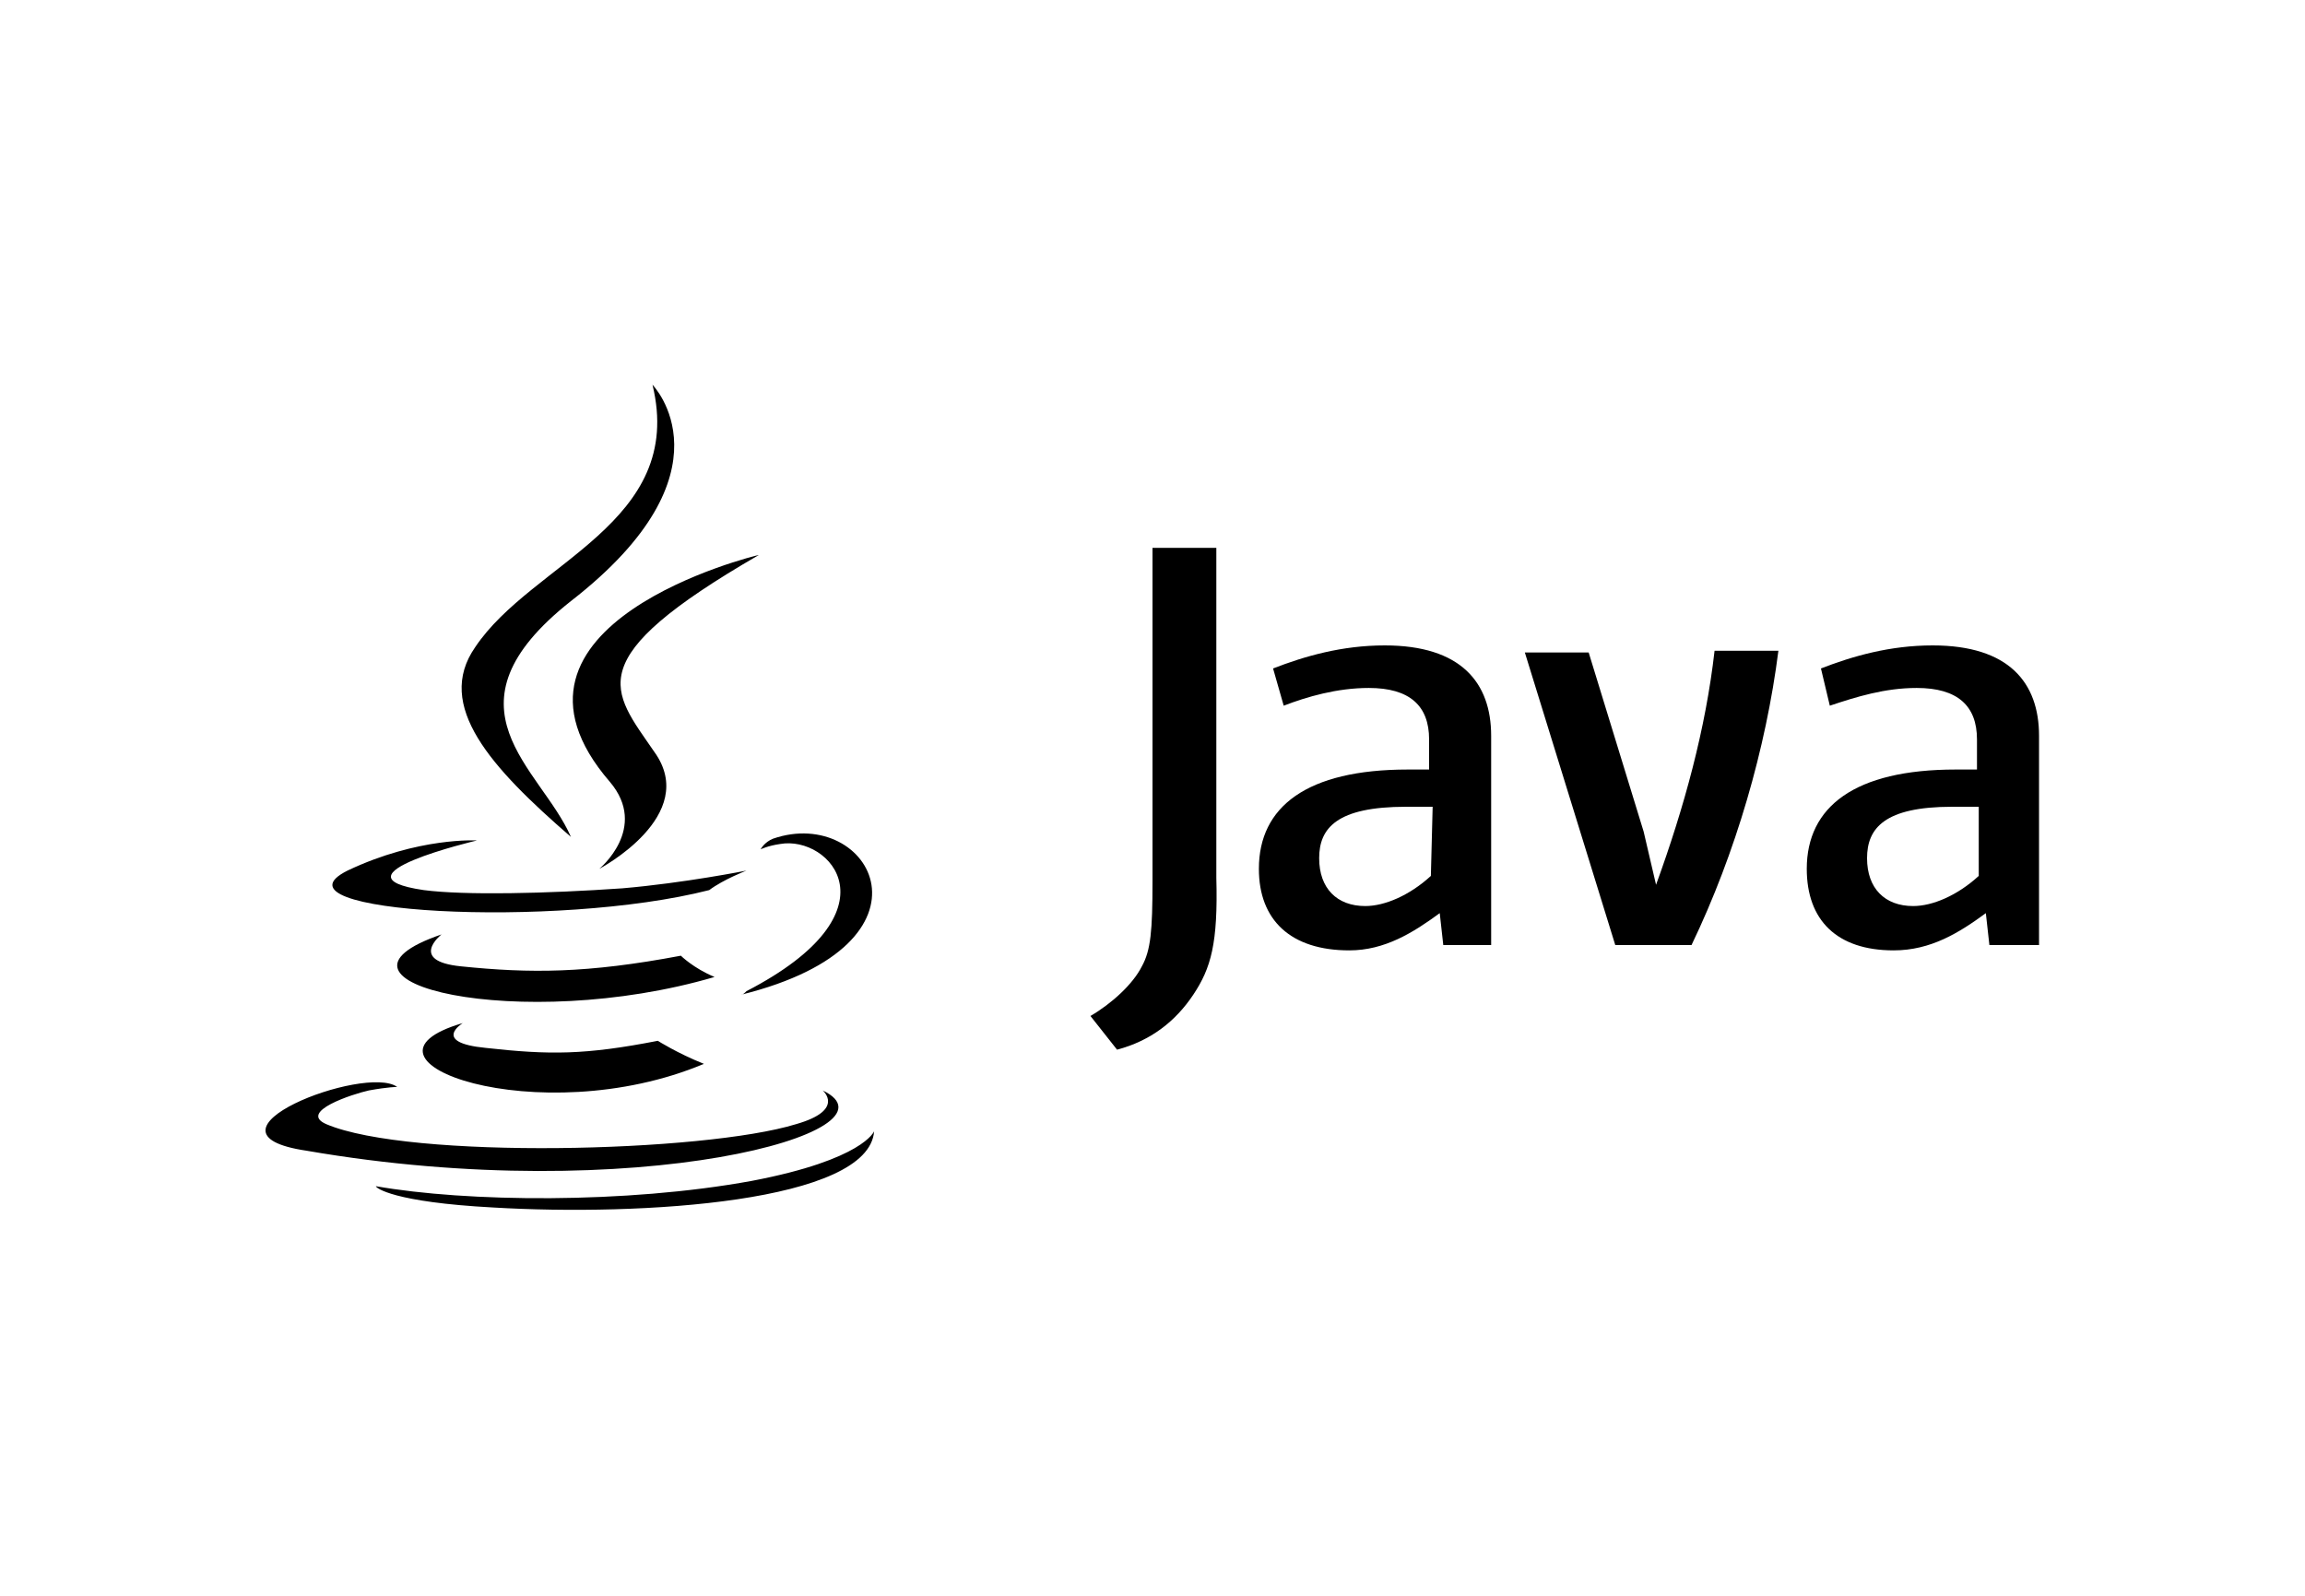
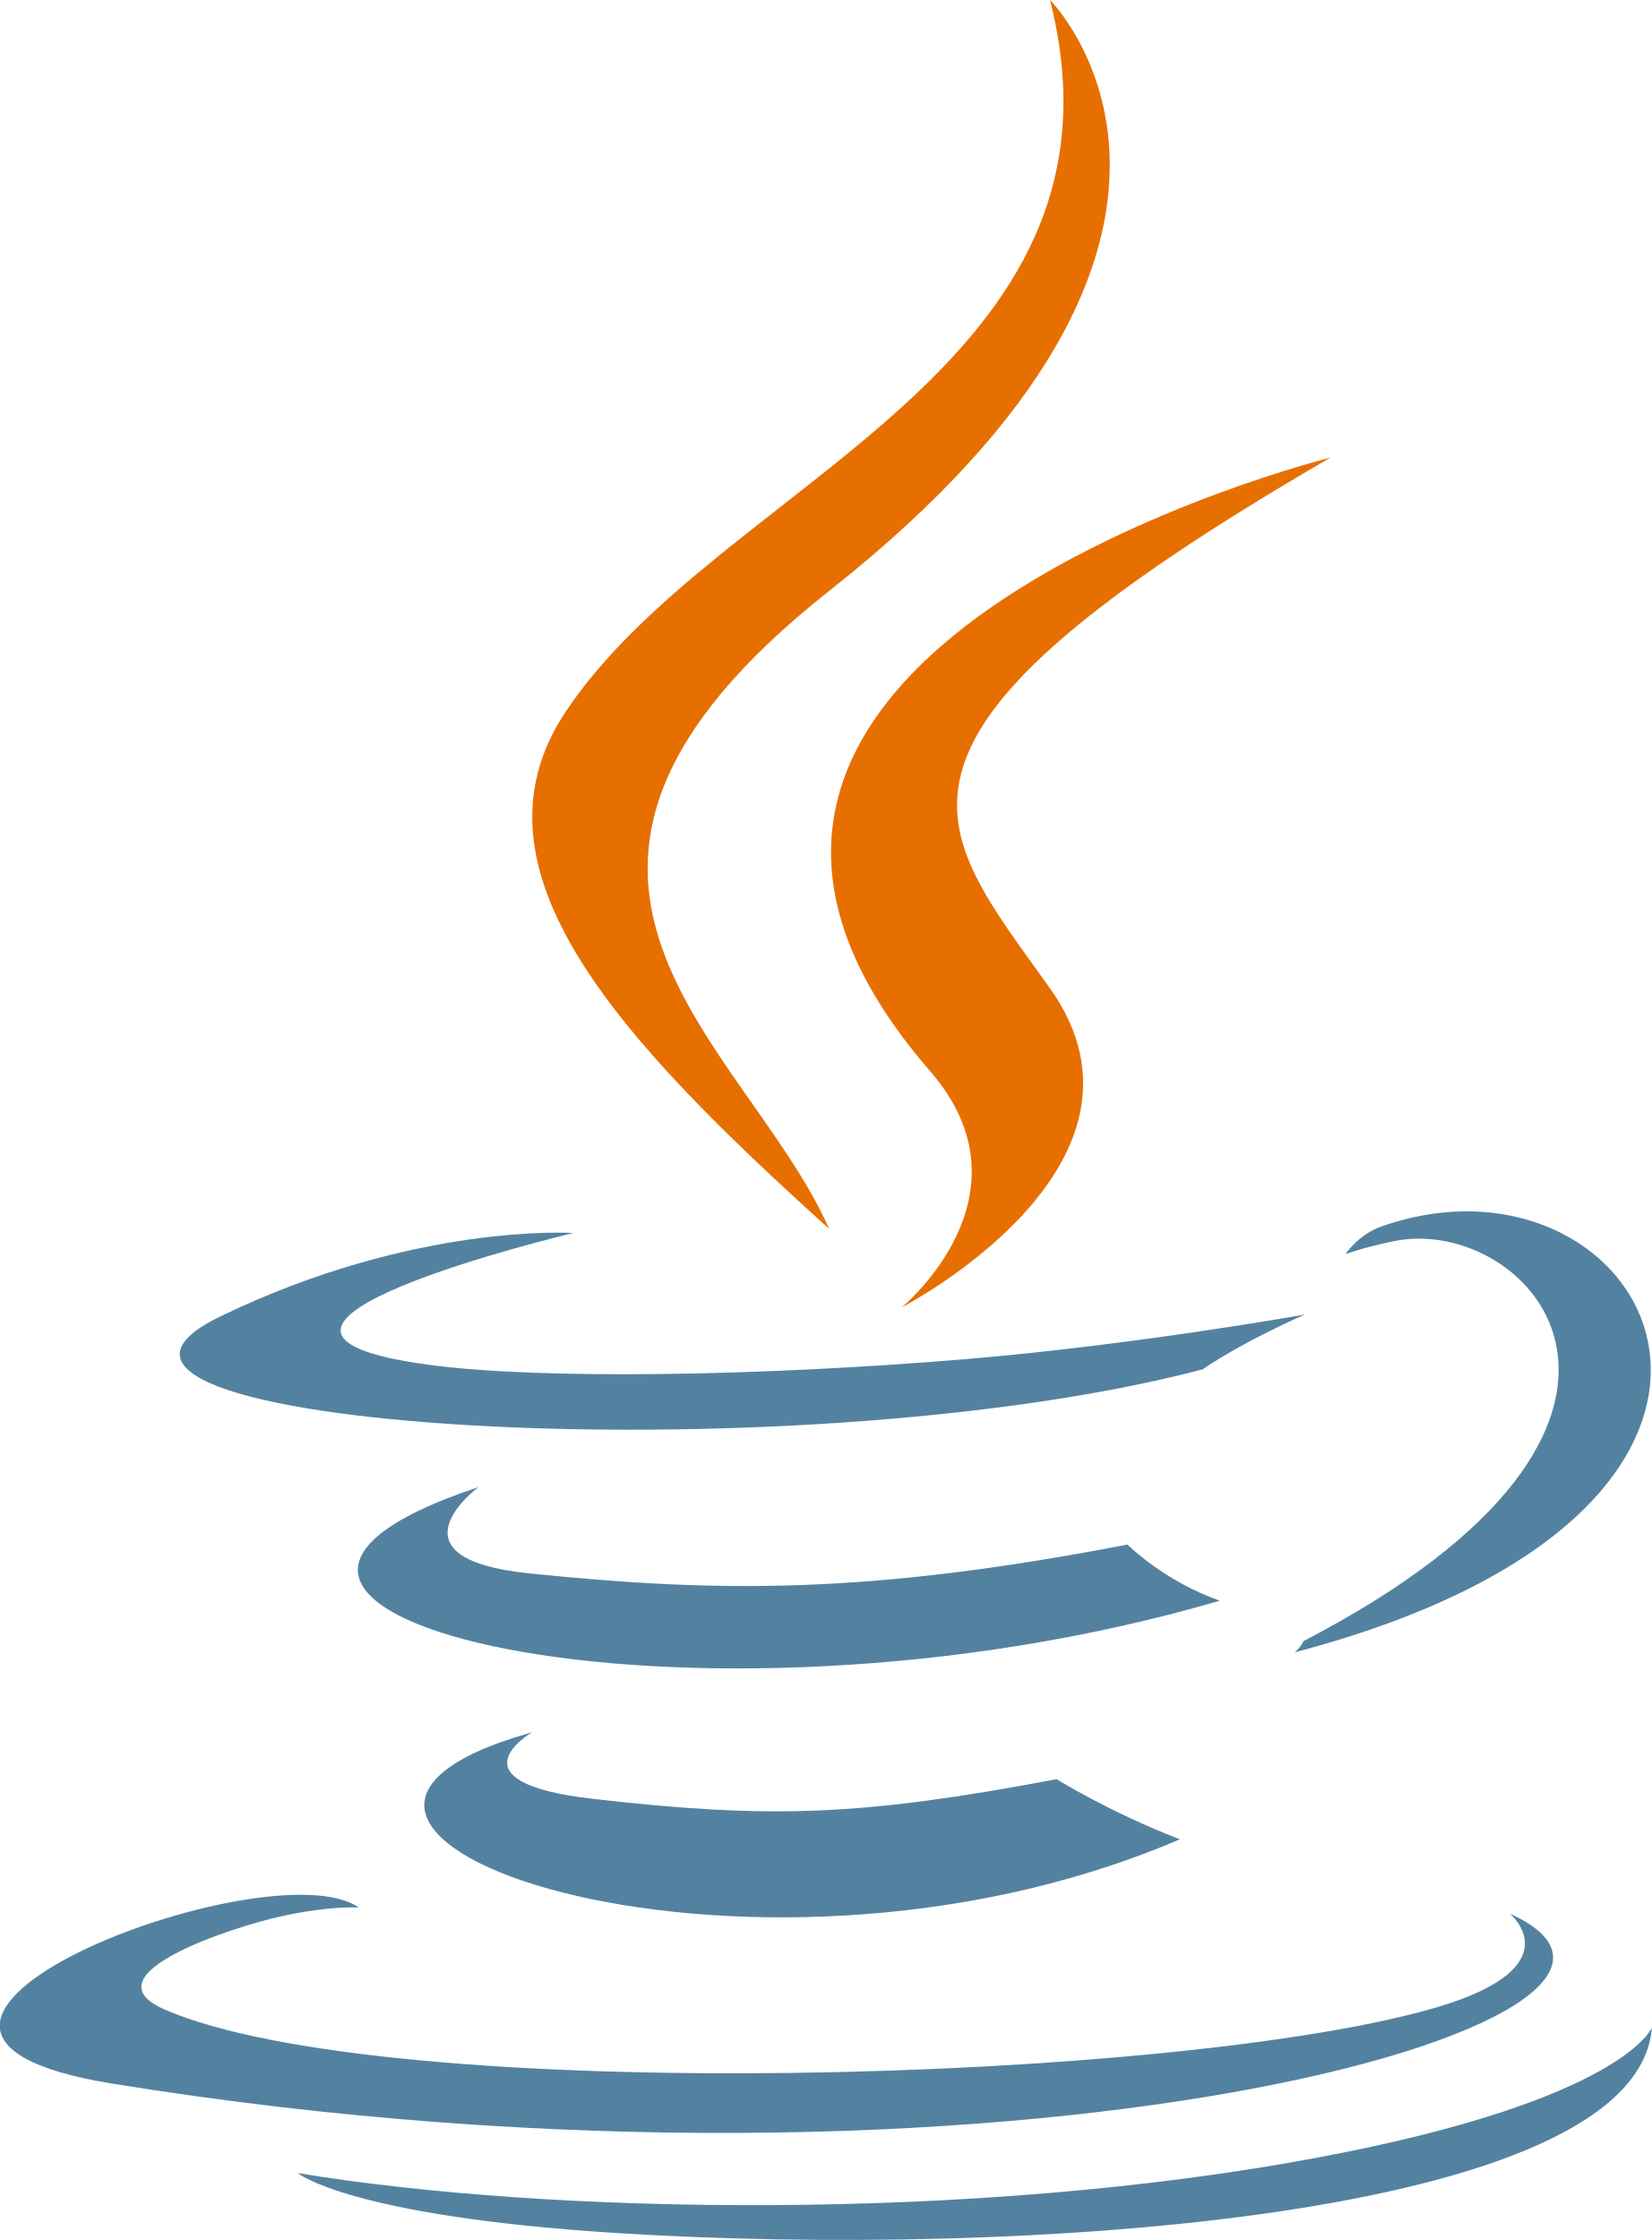
- <svg xmlns="http://www.w3.org/2000/svg" version="1.1" id="Layer_1" x="0px" y="0px" viewBox="0 0 130 90" style="enable-background:new 0 0 130 90;" xml:space="preserve">
-   <style type="text/css">
- 	.st0{fill:#4E7896;}
- 	.st1{fill:#F58219;}
- </style>
+ <svg xmlns="http://www.w3.org/2000/svg" version="1.1" id="Layer_1" x="0px" y="0px" viewBox="0 0 90.63 122.88" style="enable-background:new 0 0 90.63 122.88" xml:space="preserve">
+   <style type="text/css">.st0{fill-rule:evenodd;clip-rule:evenodd;fill:#5382A1;} .st1{fill-rule:evenodd;clip-rule:evenodd;fill:#E76F00;}</style>
  <g>
-     <path className="st0" d="M26.1,57.7c0,0-1.8,1.1,1.3,1.4c3.6,0.4,5.6,0.4,9.7-0.4c0,0,1.1,0.7,2.6,1.3C30.4,63.9,18.9,59.8,26.1,57.7   L26.1,57.7z M24.9,52.7c0,0-1.9,1.5,1.1,1.8c3.9,0.4,7.1,0.4,12.4-0.6c0,0,0.7,0.7,1.9,1.2C29.4,58.3,17,55.4,24.9,52.7L24.9,52.7z    M46.4,61.5c0,0,1.3,1.1-1.5,1.9c-5.2,1.6-21.8,2-26.5,0c-1.6-0.7,1.5-1.7,2.4-1.9c1.1-0.2,1.6-0.2,1.6-0.2   c-1.8-1.3-11.9,2.6-5.1,3.6C35.8,68.1,51.2,63.8,46.4,61.5L46.4,61.5z M26.9,47.4c0,0-8.5,2-3,2.8c2.3,0.3,6.9,0.2,11.2-0.1   c3.5-0.3,7-1,7-1s-1.3,0.5-2.1,1.1c-8.6,2.2-25.2,1.3-20.4-1.1C23.6,47.2,26.9,47.4,26.9,47.4L26.9,47.4z M42.1,55.9   c8.7-4.5,4.7-8.8,1.9-8.3c-0.7,0.1-1.1,0.3-1.1,0.3s0.2-0.4,0.7-0.6c5.5-1.9,9.9,5.9-1.8,8.8C41.9,56.1,42,56,42.1,55.9L42.1,55.9z    M27.8,68.1c8.4,0.5,21.2-0.3,21.5-4.3c0,0-0.6,1.6-6.9,2.8c-7.1,1.3-16.1,1.2-21.2,0.3C21.2,67,22.2,67.8,27.8,68.1L27.8,68.1z" />
-     <path className="st1" d="M36.8,21.7c0,0,4.8,4.9-4.6,12.2c-7.6,6-1.7,9.4,0,13.3c-4.5-3.9-7.7-7.4-5.4-10.7   C30,31.7,38.7,29.5,36.8,21.7L36.8,21.7z M34.4,44.1c2.2,2.6-0.6,4.9-0.6,4.9s5.7-3,3.1-6.6c-2.4-3.5-4.3-5.2,5.9-11.1   C42.7,31.3,26.7,35.2,34.4,44.1L34.4,44.1z" />
-     <path className="st0" d="M84.1,53.3V41.5c0-3-1.7-5.1-6-5.1c-2.4,0-4.5,0.6-6.3,1.3l0.6,2.1c1.3-0.5,3-1,4.8-1c2.3,0,3.4,1,3.4,2.9v1.7   h-1.2c-5.7,0-8.4,2.1-8.4,5.6c0,2.9,1.8,4.6,5.1,4.6c2,0,3.6-1,5.1-2.1l0.2,1.8H84.1L84.1,53.3z M80.7,49.4   c-1.2,1.1-2.6,1.7-3.7,1.7c-1.6,0-2.6-1-2.6-2.7c0-1.7,1-2.9,4.9-2.9h1.5L80.7,49.4L80.7,49.4L80.7,49.4z M95.4,53.3h-4.3L86,36.8   h3.6l3.1,10.1l0.7,3c1.6-4.4,2.8-8.8,3.3-13.2h3.6C99.6,42.2,97.9,48.1,95.4,53.3L95.4,53.3z M115,53.3V41.5c0-3-1.7-5.1-6-5.1   c-2.4,0-4.5,0.6-6.3,1.3l0.5,2.1c1.5-0.5,3.1-1,4.9-1c2.3,0,3.4,1,3.4,2.9v1.7h-1.2c-5.7,0-8.4,2.1-8.4,5.6c0,2.9,1.7,4.6,4.9,4.6   c2.1,0,3.7-1,5.2-2.1l0.2,1.8H115L115,53.3z M111.6,49.4c-1.2,1.1-2.6,1.7-3.7,1.7c-1.6,0-2.6-1-2.6-2.7c0-1.7,1-2.9,4.8-2.9h1.5   L111.6,49.4L111.6,49.4z M67.3,56.1c-1,1.5-2.4,2.6-4.3,3.1l-1.5-1.9c1.2-0.7,2.4-1.8,2.9-2.8c0.5-0.9,0.6-2,0.6-4.8V30.9h3.6v18.6   C68.7,53.2,68.3,54.6,67.3,56.1L67.3,56.1z" />
+     <path class="st0" d="M29.19,95.03c0,0-4.7,2.73,3.34,3.65c9.74,1.11,14.71,0.95,25.44-1.08c0,0,2.82,1.77,6.76,3.3 C40.68,111.22,10.29,100.31,29.19,95.03L29.19,95.03z" />
+     <path class="st0" d="M26.25,81.58c0,0-5.27,3.9,2.78,4.73c10.4,1.07,18.62,1.16,32.83-1.58c0,0,1.97,1.99,5.06,3.08 C37.83,96.32,5.43,88.48,26.25,81.58L26.25,81.58z" />
+     <path class="st1" d="M51.03,58.76c5.93,6.82-1.56,12.96-1.56,12.96s15.05-7.77,8.14-17.5C51.15,45.15,46.2,40.64,73,25.1 C73,25.1,30.94,35.6,51.03,58.76L51.03,58.76z" />
+     <path class="st0" d="M82.84,104.98c0,0,3.47,2.86-3.83,5.08c-13.88,4.21-57.79,5.48-69.99,0.17c-4.38-1.91,3.84-4.55,6.42-5.11 c2.7-0.59,4.24-0.48,4.24-0.48c-4.88-3.43-31.52,6.74-13.53,9.66C55.2,122.25,95.56,110.72,82.84,104.98L82.84,104.98z" />
+     <path class="st0" d="M31.45,67.64c0,0-22.33,5.3-7.91,7.23c6.09,0.82,18.23,0.63,29.54-0.32c9.24-0.78,18.52-2.44,18.52-2.44 s-3.26,1.4-5.62,3.01c-22.68,5.96-66.49,3.19-53.88-2.91C22.77,67.05,31.45,67.64,31.45,67.64L31.45,67.64z" />
+     <path class="st0" d="M71.51,90.03c23.05-11.98,12.39-23.49,4.95-21.94c-1.82,0.38-2.64,0.71-2.64,0.71s0.68-1.06,1.97-1.52 c14.72-5.17,26.04,15.26-4.75,23.36C71.05,90.64,71.4,90.32,71.51,90.03L71.51,90.03z" />
+     <path class="st1" d="M57.61,0c0,0,12.77,12.77-12.11,32.41c-19.95,15.75-4.55,24.74-0.01,35C33.85,56.91,25.3,47.66,31.03,39.05 C39.45,26.41,62.76,20.29,57.61,0L57.61,0z" />
+     <path class="st0" d="M33.71,122.49c22.13,1.42,56.11-0.79,56.92-11.26c0,0-1.55,3.97-18.29,7.12c-18.89,3.55-42.18,3.14-56,0.86 C16.34,119.22,19.17,121.56,33.71,122.49L33.71,122.49z" />
  </g>
</svg>
